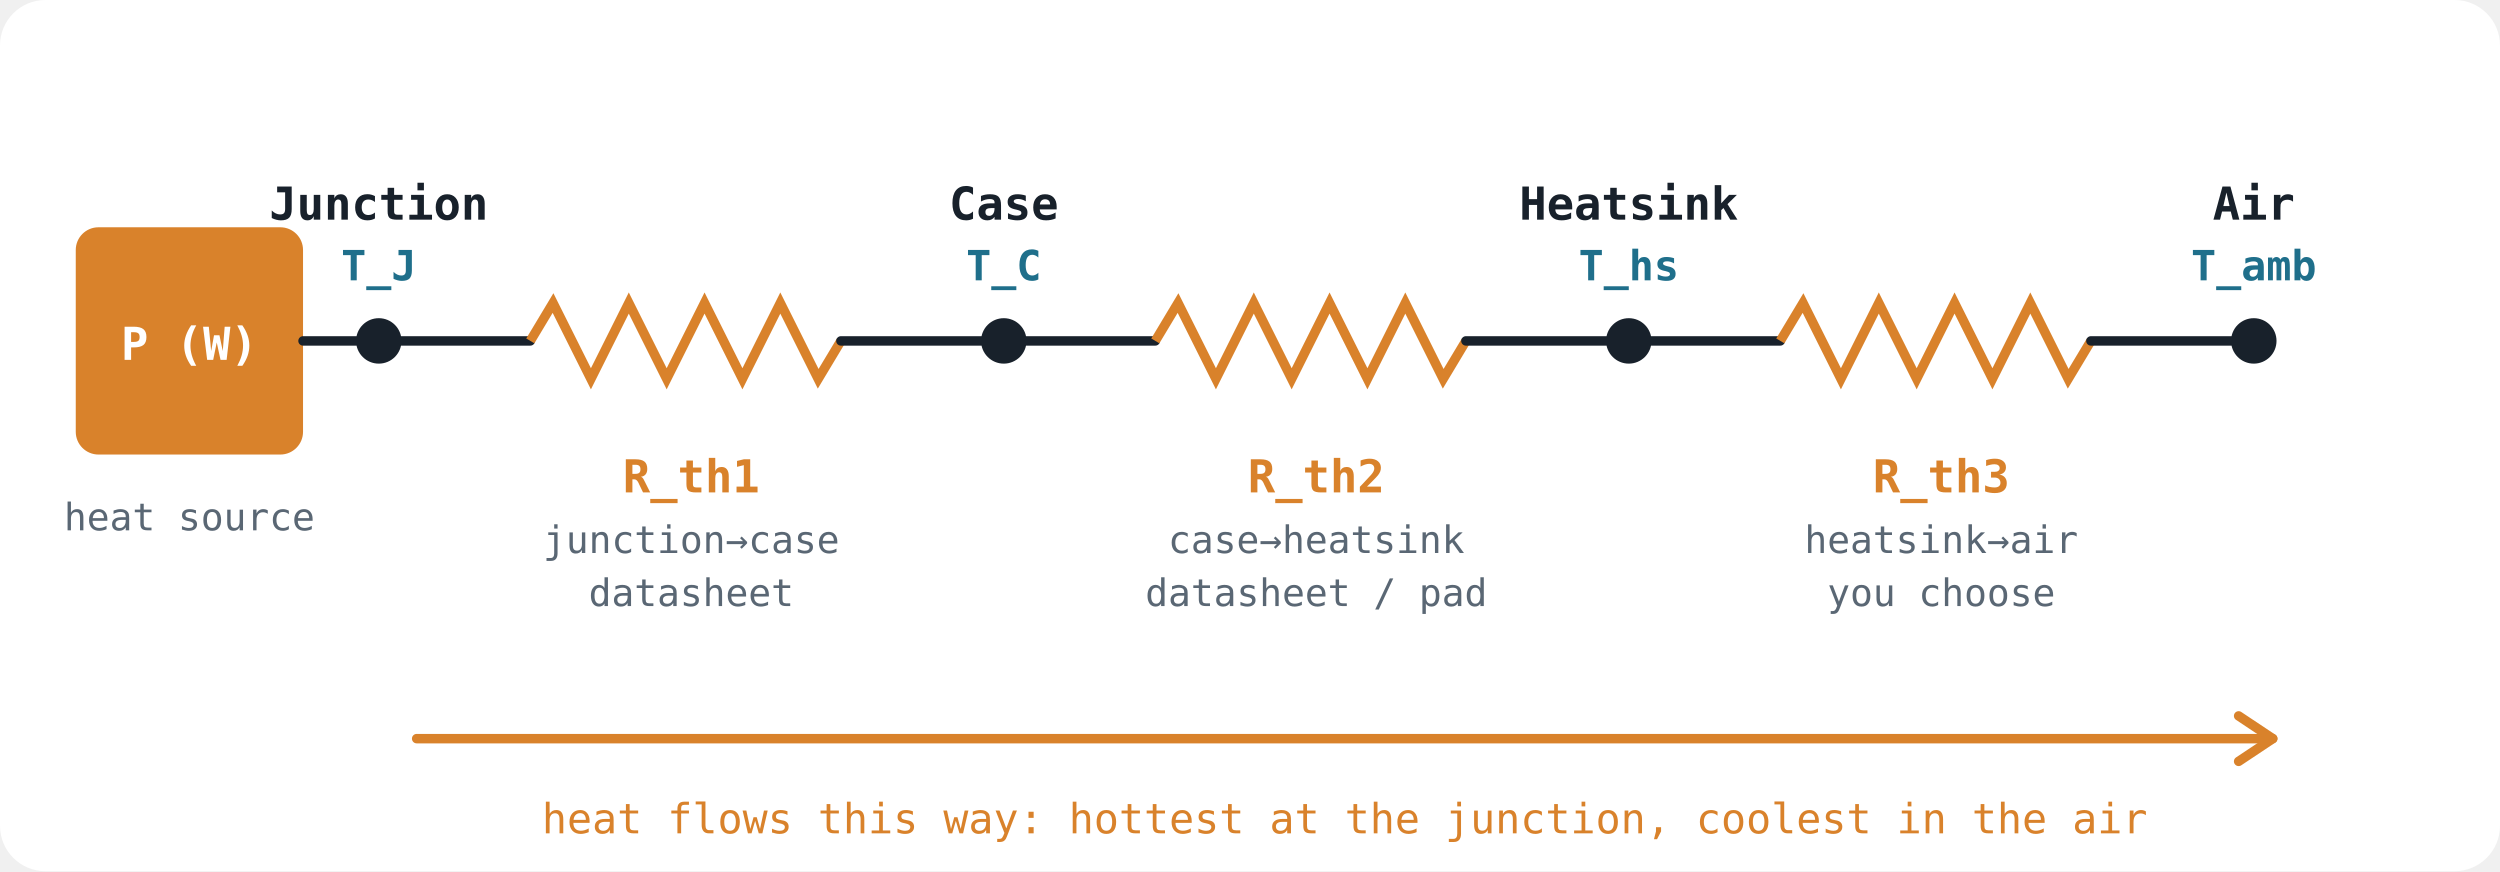
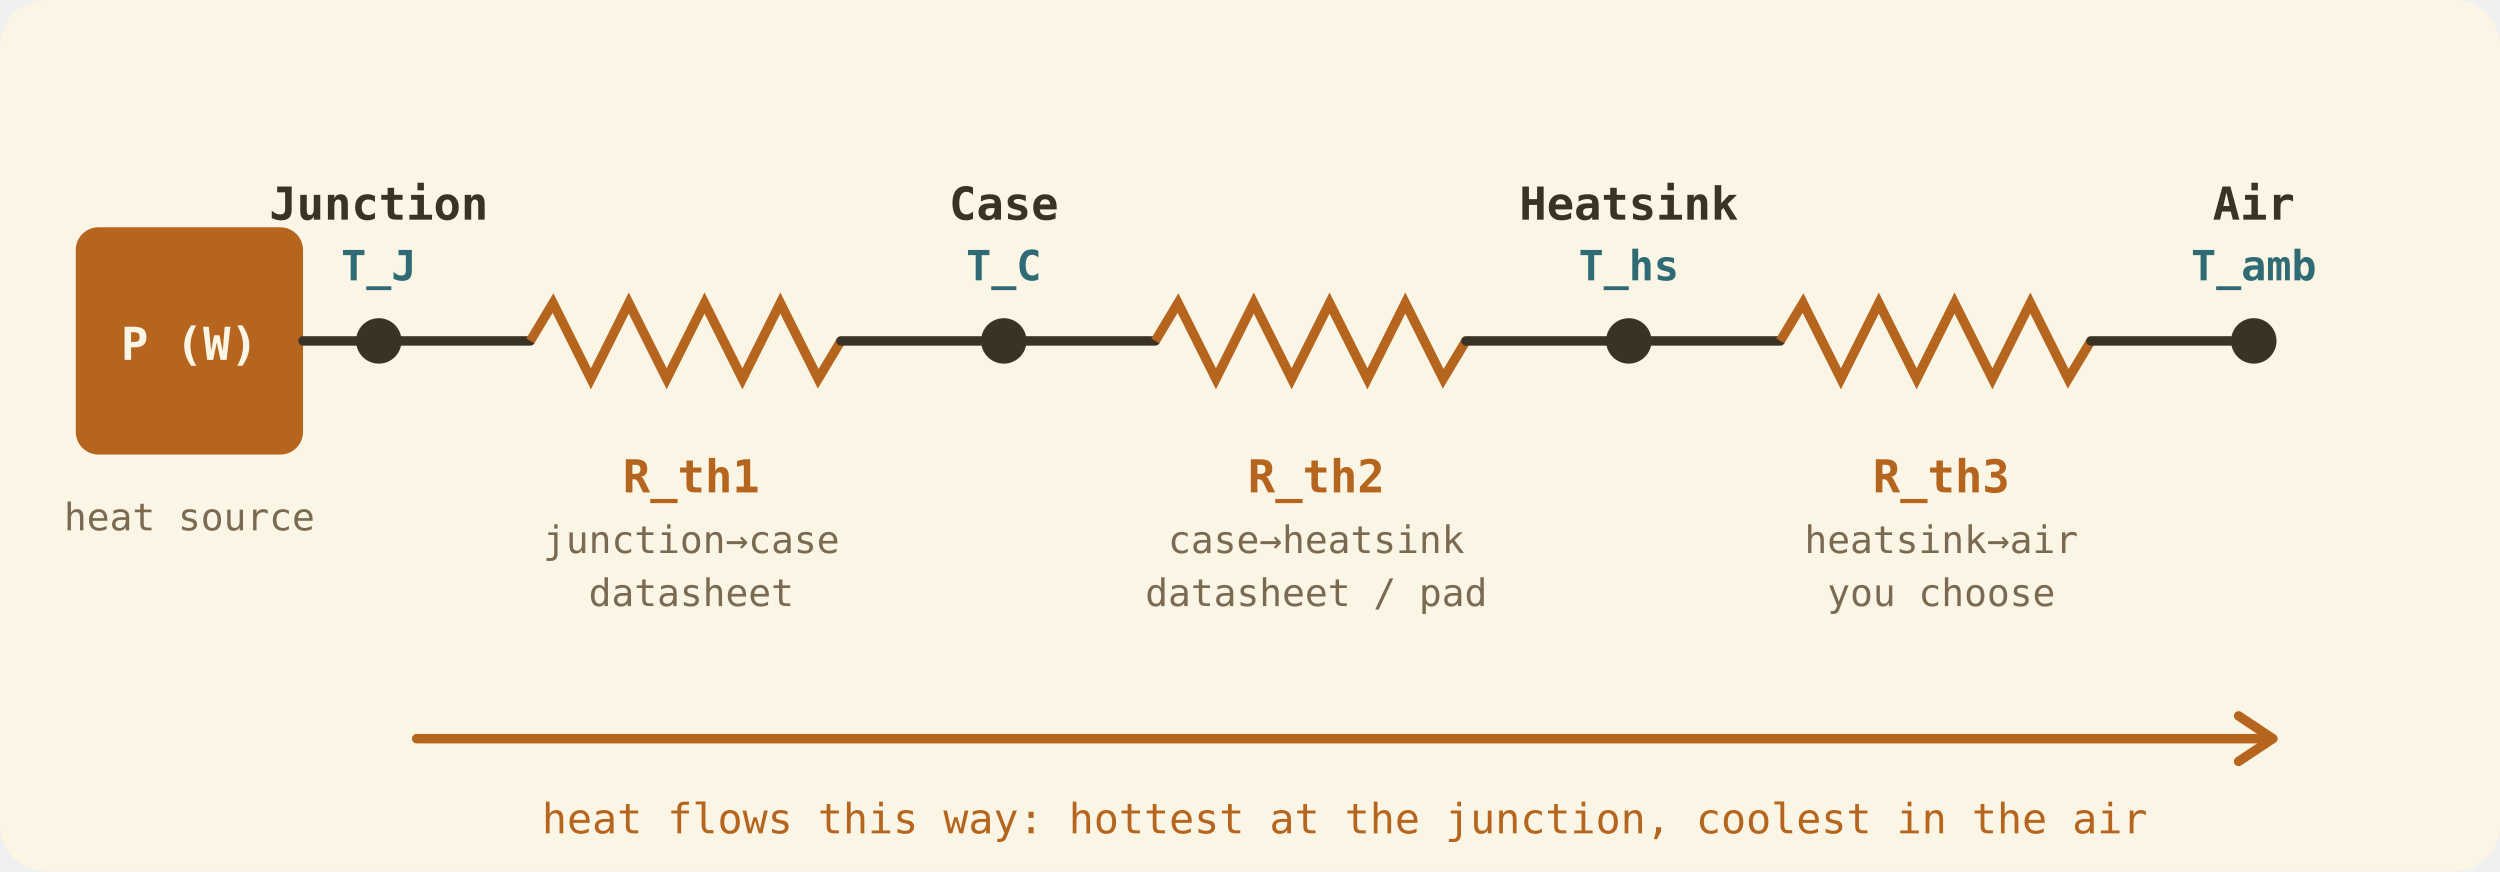
<svg xmlns="http://www.w3.org/2000/svg" viewBox="0 0 660 230" width="660" height="230">
-   <rect width="660" height="230" rx="12" fill="#ffffff" />
-   <rect x="20" y="60" width="60" height="60" rx="6" fill="#d9822b" />
-   <text x="50" y="95" font-family="JetBrains Mono, monospace" font-size="12" font-weight="600" fill="#ffffff" text-anchor="middle">P (W)</text>
-   <text x="50" y="140" font-family="JetBrains Mono, monospace" font-size="10" font-weight="400" fill="#5a6774" text-anchor="middle">heat source</text>
-   <polyline points="80,90 94,90" fill="none" stroke="#18212b" stroke-width="2.5" stroke-linecap="round" stroke-linejoin="round" />
-   <circle cx="100" cy="90" r="6" fill="#18212b" />
-   <text x="100" y="58" font-family="JetBrains Mono, monospace" font-size="12" font-weight="600" fill="#18212b" text-anchor="middle">Junction</text>
-   <text x="100" y="74" font-family="JetBrains Mono, monospace" font-size="11" font-weight="600" fill="#1f6f8b" text-anchor="middle">T_J</text>
-   <polyline points="106,90 140,90" fill="none" stroke="#18212b" stroke-width="2.5" stroke-linecap="round" stroke-linejoin="round" />
-   <path d="M140 90 l6 -10 l10 20 l10 -20 l10 20 l10 -20 l10 20 l10 -20 l10 20 l6 -10" fill="none" stroke="#d9822b" stroke-width="2.5" />
-   <polyline points="222,90 259,90" fill="none" stroke="#18212b" stroke-width="2.5" stroke-linecap="round" stroke-linejoin="round" />
-   <text x="182.5" y="130" font-family="JetBrains Mono, monospace" font-size="12" font-weight="600" fill="#d9822b" text-anchor="middle">R_th1</text>
-   <text x="182.5" y="146" font-family="JetBrains Mono, monospace" font-size="10" font-weight="400" fill="#5a6774" text-anchor="middle">junction→case</text>
-   <text x="182.5" y="160" font-family="JetBrains Mono, monospace" font-size="10" font-weight="400" fill="#5a6774" text-anchor="middle">datasheet</text>
-   <circle cx="265" cy="90" r="6" fill="#18212b" />
-   <text x="265" y="58" font-family="JetBrains Mono, monospace" font-size="12" font-weight="600" fill="#18212b" text-anchor="middle">Case</text>
-   <text x="265" y="74" font-family="JetBrains Mono, monospace" font-size="11" font-weight="600" fill="#1f6f8b" text-anchor="middle">T_C</text>
-   <polyline points="271,90 305,90" fill="none" stroke="#18212b" stroke-width="2.5" stroke-linecap="round" stroke-linejoin="round" />
-   <path d="M305 90 l6 -10 l10 20 l10 -20 l10 20 l10 -20 l10 20 l10 -20 l10 20 l6 -10" fill="none" stroke="#d9822b" stroke-width="2.5" />
-   <polyline points="387,90 424,90" fill="none" stroke="#18212b" stroke-width="2.5" stroke-linecap="round" stroke-linejoin="round" />
-   <text x="347.5" y="130" font-family="JetBrains Mono, monospace" font-size="12" font-weight="600" fill="#d9822b" text-anchor="middle">R_th2</text>
-   <text x="347.5" y="146" font-family="JetBrains Mono, monospace" font-size="10" font-weight="400" fill="#5a6774" text-anchor="middle">case→heatsink</text>
-   <text x="347.5" y="160" font-family="JetBrains Mono, monospace" font-size="10" font-weight="400" fill="#5a6774" text-anchor="middle">datasheet / pad</text>
-   <circle cx="430" cy="90" r="6" fill="#18212b" />
-   <text x="430" y="58" font-family="JetBrains Mono, monospace" font-size="12" font-weight="600" fill="#18212b" text-anchor="middle">Heatsink</text>
-   <text x="430" y="74" font-family="JetBrains Mono, monospace" font-size="11" font-weight="600" fill="#1f6f8b" text-anchor="middle">T_hs</text>
-   <polyline points="436,90 470,90" fill="none" stroke="#18212b" stroke-width="2.5" stroke-linecap="round" stroke-linejoin="round" />
-   <path d="M470 90 l6 -10 l10 20 l10 -20 l10 20 l10 -20 l10 20 l10 -20 l10 20 l6 -10" fill="none" stroke="#d9822b" stroke-width="2.5" />
-   <polyline points="552,90 589,90" fill="none" stroke="#18212b" stroke-width="2.5" stroke-linecap="round" stroke-linejoin="round" />
-   <text x="512.5" y="130" font-family="JetBrains Mono, monospace" font-size="12" font-weight="600" fill="#d9822b" text-anchor="middle">R_th3</text>
-   <text x="512.5" y="146" font-family="JetBrains Mono, monospace" font-size="10" font-weight="400" fill="#5a6774" text-anchor="middle">heatsink→air</text>
-   <text x="512.5" y="160" font-family="JetBrains Mono, monospace" font-size="10" font-weight="400" fill="#5a6774" text-anchor="middle">you choose</text>
-   <circle cx="595" cy="90" r="6" fill="#18212b" />
-   <text x="595" y="58" font-family="JetBrains Mono, monospace" font-size="12" font-weight="600" fill="#18212b" text-anchor="middle">Air</text>
-   <text x="595" y="74" font-family="JetBrains Mono, monospace" font-size="11" font-weight="600" fill="#1f6f8b" text-anchor="middle">T_amb</text>
-   <polyline points="110,195 600,195" fill="none" stroke="#d9822b" stroke-width="2.5" stroke-linecap="round" stroke-linejoin="round" />
-   <polyline points="591.0,201.0 600,195 591.0,189.0" fill="none" stroke="#d9822b" stroke-width="2.5" stroke-linecap="round" stroke-linejoin="round" />
-   <text x="355" y="220" font-family="JetBrains Mono, monospace" font-size="11" font-weight="400" fill="#d9822b" text-anchor="middle">heat flows this way: hottest at the junction, coolest in the air</text>
+   <rect width="660" height="230" rx="12" fill="#fbf5e6" />
+   <rect x="20" y="60" width="60" height="60" rx="6" fill="#b5651d" />
+   <text x="50" y="95" font-family="JetBrains Mono, monospace" font-size="12" font-weight="600" fill="#fbf5e6" text-anchor="middle">P (W)</text>
+   <text x="50" y="140" font-family="JetBrains Mono, monospace" font-size="10" font-weight="400" fill="#7a6a52" text-anchor="middle">heat source</text>
+   <polyline points="80,90 94,90" fill="none" stroke="#3b3226" stroke-width="2.5" stroke-linecap="round" stroke-linejoin="round" />
+   <circle cx="100" cy="90" r="6" fill="#3b3226" />
+   <text x="100" y="58" font-family="JetBrains Mono, monospace" font-size="12" font-weight="600" fill="#3b3226" text-anchor="middle">Junction</text>
+   <text x="100" y="74" font-family="JetBrains Mono, monospace" font-size="11" font-weight="600" fill="#2f6b74" text-anchor="middle">T_J</text>
+   <polyline points="106,90 140,90" fill="none" stroke="#3b3226" stroke-width="2.5" stroke-linecap="round" stroke-linejoin="round" />
+   <path d="M140 90 l6 -10 l10 20 l10 -20 l10 20 l10 -20 l10 20 l10 -20 l10 20 l6 -10" fill="none" stroke="#b5651d" stroke-width="2.5" />
+   <polyline points="222,90 259,90" fill="none" stroke="#3b3226" stroke-width="2.5" stroke-linecap="round" stroke-linejoin="round" />
+   <text x="182.5" y="130" font-family="JetBrains Mono, monospace" font-size="12" font-weight="600" fill="#b5651d" text-anchor="middle">R_th1</text>
+   <text x="182.5" y="146" font-family="JetBrains Mono, monospace" font-size="10" font-weight="400" fill="#7a6a52" text-anchor="middle">junction→case</text>
+   <text x="182.5" y="160" font-family="JetBrains Mono, monospace" font-size="10" font-weight="400" fill="#7a6a52" text-anchor="middle">datasheet</text>
+   <circle cx="265" cy="90" r="6" fill="#3b3226" />
+   <text x="265" y="58" font-family="JetBrains Mono, monospace" font-size="12" font-weight="600" fill="#3b3226" text-anchor="middle">Case</text>
+   <text x="265" y="74" font-family="JetBrains Mono, monospace" font-size="11" font-weight="600" fill="#2f6b74" text-anchor="middle">T_C</text>
+   <polyline points="271,90 305,90" fill="none" stroke="#3b3226" stroke-width="2.5" stroke-linecap="round" stroke-linejoin="round" />
+   <path d="M305 90 l6 -10 l10 20 l10 -20 l10 20 l10 -20 l10 20 l10 -20 l10 20 l6 -10" fill="none" stroke="#b5651d" stroke-width="2.5" />
+   <polyline points="387,90 424,90" fill="none" stroke="#3b3226" stroke-width="2.5" stroke-linecap="round" stroke-linejoin="round" />
+   <text x="347.5" y="130" font-family="JetBrains Mono, monospace" font-size="12" font-weight="600" fill="#b5651d" text-anchor="middle">R_th2</text>
+   <text x="347.5" y="146" font-family="JetBrains Mono, monospace" font-size="10" font-weight="400" fill="#7a6a52" text-anchor="middle">case→heatsink</text>
+   <text x="347.5" y="160" font-family="JetBrains Mono, monospace" font-size="10" font-weight="400" fill="#7a6a52" text-anchor="middle">datasheet / pad</text>
+   <circle cx="430" cy="90" r="6" fill="#3b3226" />
+   <text x="430" y="58" font-family="JetBrains Mono, monospace" font-size="12" font-weight="600" fill="#3b3226" text-anchor="middle">Heatsink</text>
+   <text x="430" y="74" font-family="JetBrains Mono, monospace" font-size="11" font-weight="600" fill="#2f6b74" text-anchor="middle">T_hs</text>
+   <polyline points="436,90 470,90" fill="none" stroke="#3b3226" stroke-width="2.5" stroke-linecap="round" stroke-linejoin="round" />
+   <path d="M470 90 l6 -10 l10 20 l10 -20 l10 20 l10 -20 l10 20 l10 -20 l10 20 l6 -10" fill="none" stroke="#b5651d" stroke-width="2.5" />
+   <polyline points="552,90 589,90" fill="none" stroke="#3b3226" stroke-width="2.5" stroke-linecap="round" stroke-linejoin="round" />
+   <text x="512.5" y="130" font-family="JetBrains Mono, monospace" font-size="12" font-weight="600" fill="#b5651d" text-anchor="middle">R_th3</text>
+   <text x="512.5" y="146" font-family="JetBrains Mono, monospace" font-size="10" font-weight="400" fill="#7a6a52" text-anchor="middle">heatsink→air</text>
+   <text x="512.5" y="160" font-family="JetBrains Mono, monospace" font-size="10" font-weight="400" fill="#7a6a52" text-anchor="middle">you choose</text>
+   <circle cx="595" cy="90" r="6" fill="#3b3226" />
+   <text x="595" y="58" font-family="JetBrains Mono, monospace" font-size="12" font-weight="600" fill="#3b3226" text-anchor="middle">Air</text>
+   <text x="595" y="74" font-family="JetBrains Mono, monospace" font-size="11" font-weight="600" fill="#2f6b74" text-anchor="middle">T_amb</text>
+   <polyline points="110,195 600,195" fill="none" stroke="#b5651d" stroke-width="2.5" stroke-linecap="round" stroke-linejoin="round" />
+   <polyline points="591.0,201.0 600,195 591.0,189.0" fill="none" stroke="#b5651d" stroke-width="2.5" stroke-linecap="round" stroke-linejoin="round" />
+   <text x="355" y="220" font-family="JetBrains Mono, monospace" font-size="11" font-weight="400" fill="#b5651d" text-anchor="middle">heat flows this way: hottest at the junction, coolest in the air</text>
</svg>
